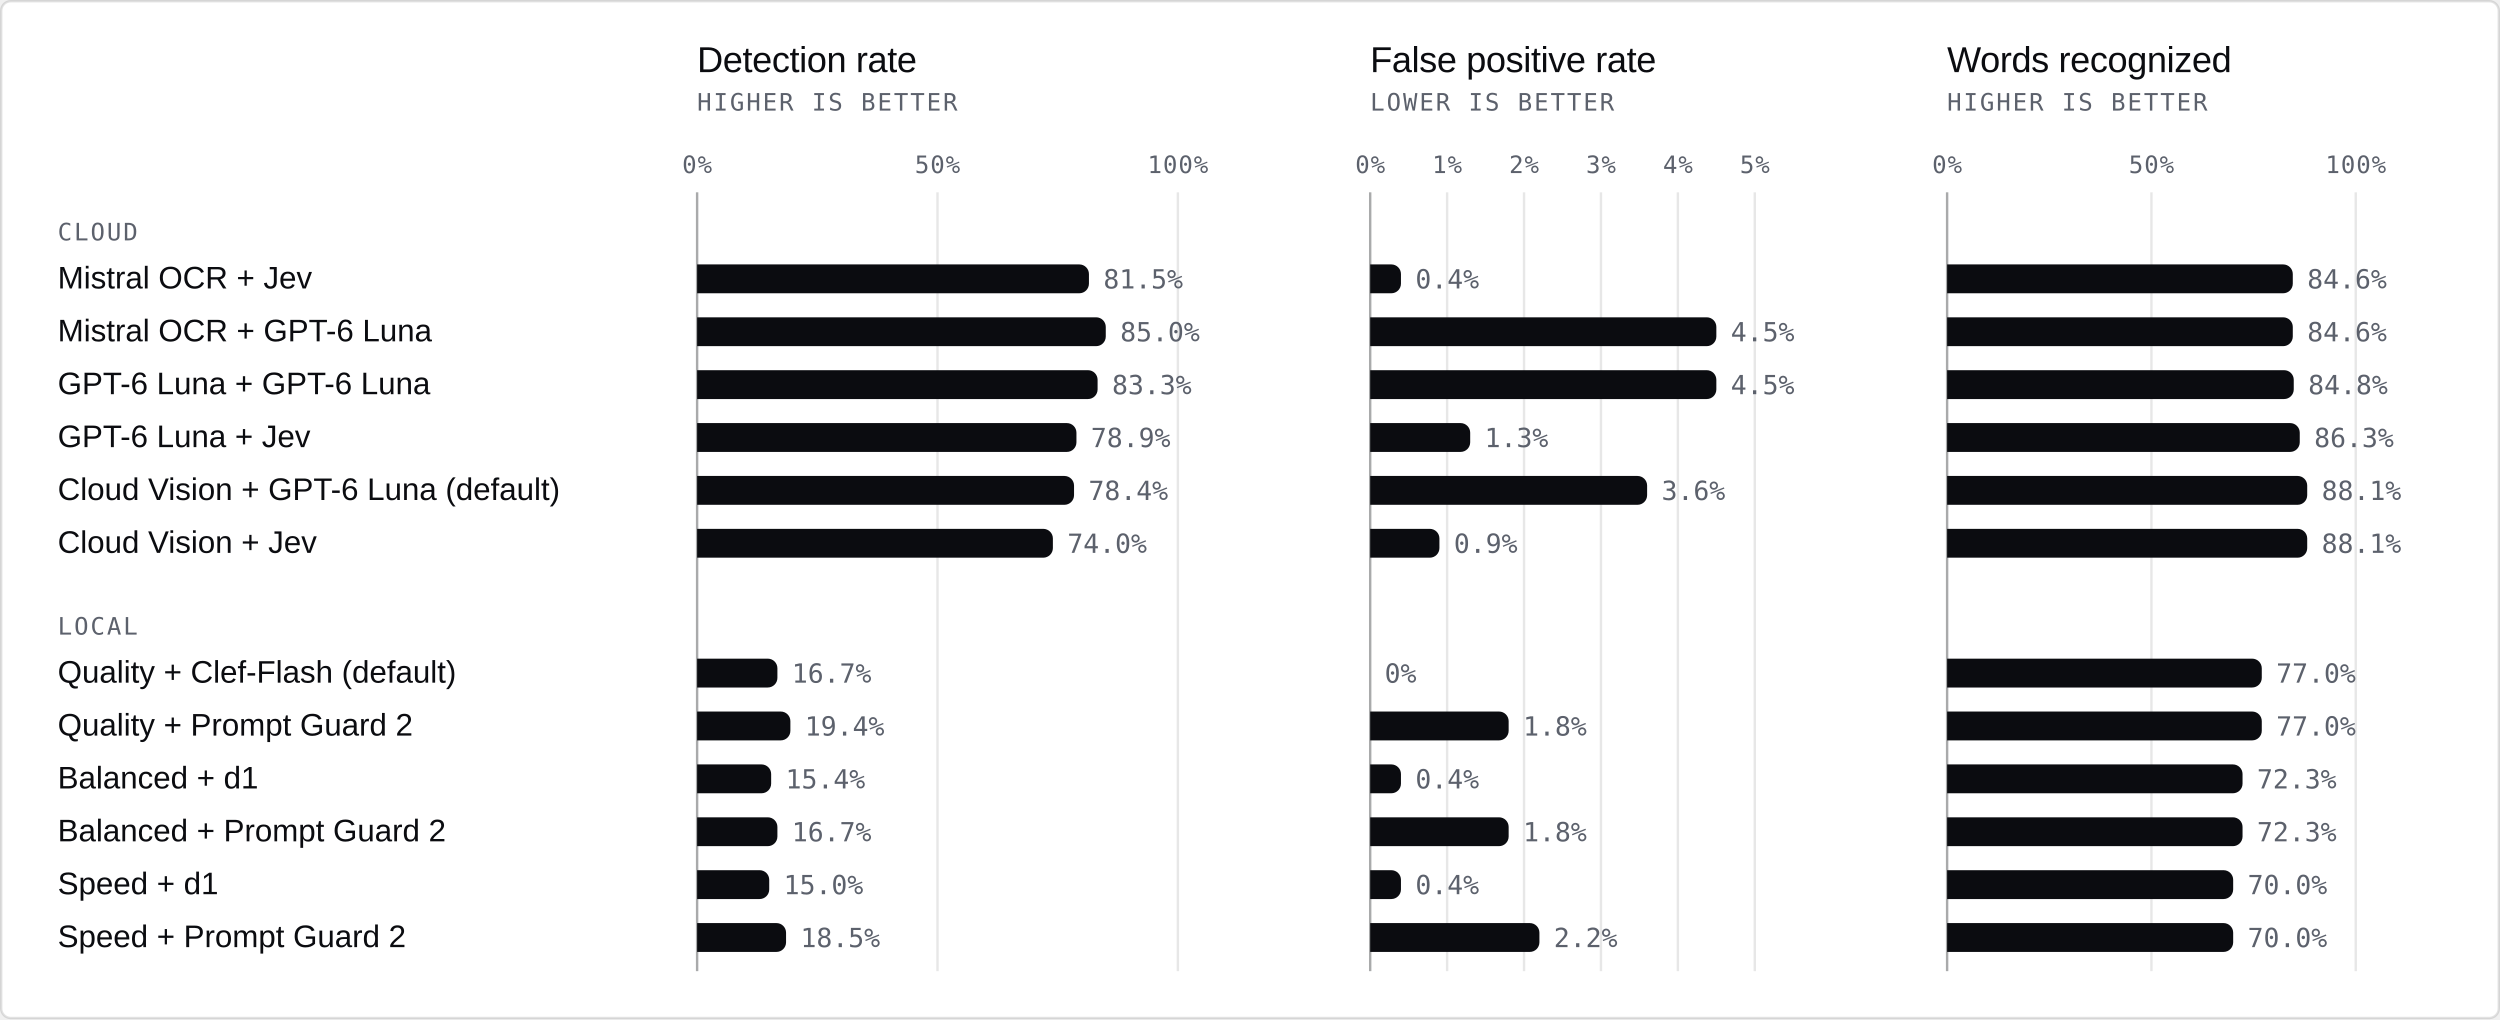
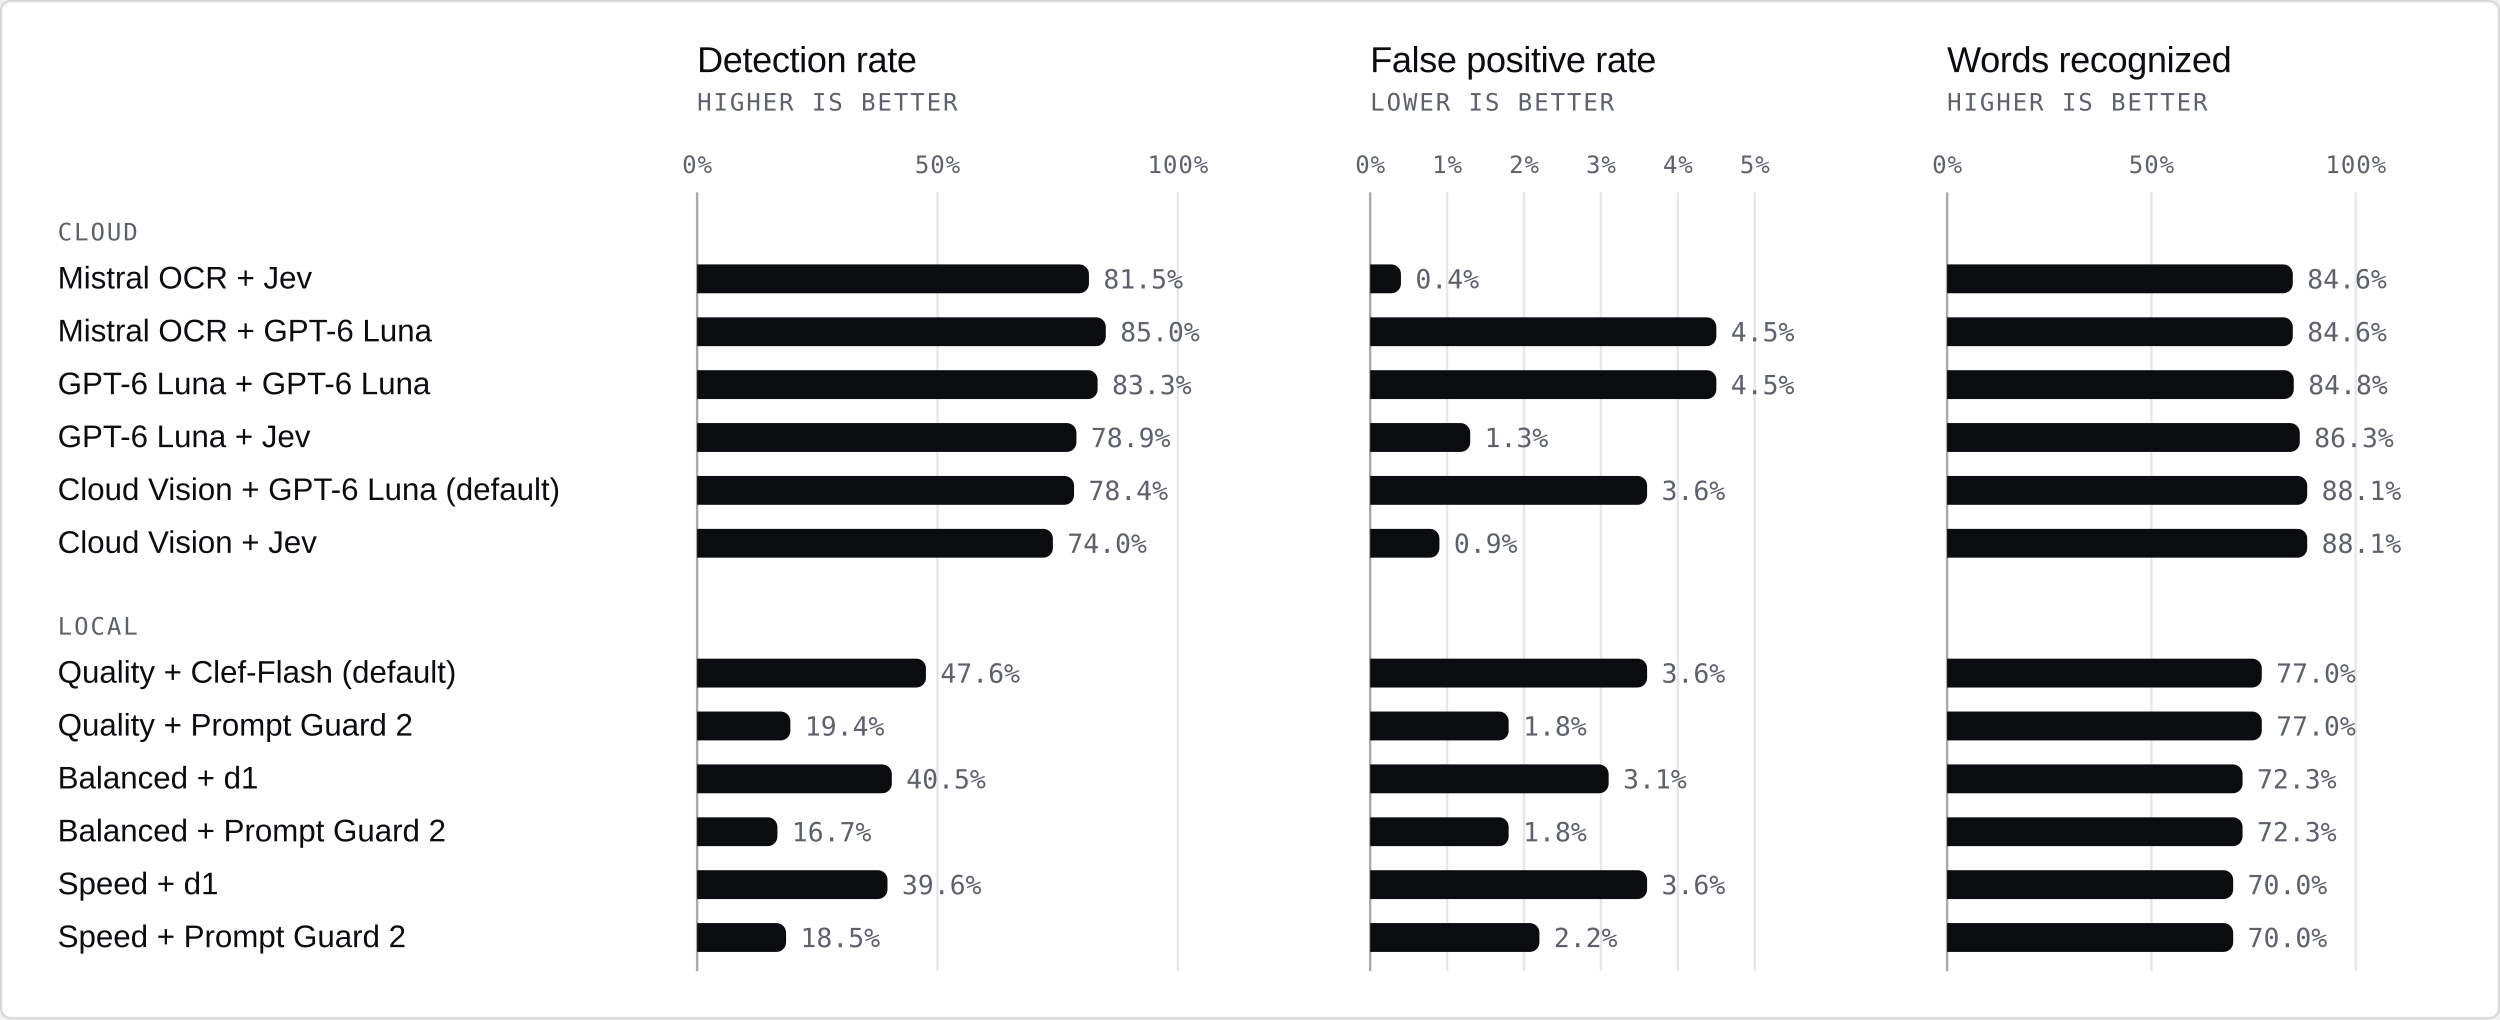
<svg xmlns="http://www.w3.org/2000/svg" viewBox="0 0 1040 424" role="img" aria-labelledby="title desc">
  <defs>
    <style>
      .bg { fill: #FFFFFF; stroke: rgba(11,12,16,.12); }
      .grid { stroke: rgba(11,12,16,.10); stroke-width: 1; }
      .base { stroke: rgba(11,12,16,.35); stroke-width: 1; }
      .bar { fill: #0B0C10; }
      .head { fill: #0B0C10; font: 500 15px "Geist", "Helvetica Neue", Arial, sans-serif; letter-spacing: -0.01em; }
      .label { fill: #0B0C10; font: 400 13px "Geist", "Helvetica Neue", Arial, sans-serif; }
      .value { fill: #5C616C; font: 500 11px "Geist Mono", ui-monospace, Menlo, Consolas, monospace; }
      .tick { fill: #5C616C; font: 500 10px "Geist Mono", ui-monospace, Menlo, Consolas, monospace; letter-spacing: .04em; }
      .group { fill: #5C616C; font: 500 10px "Geist Mono", ui-monospace, Menlo, Consolas, monospace; letter-spacing: .08em; }
      @media (prefers-color-scheme: dark) {
        .bg { fill: #121318; stroke: rgba(242,243,245,.12); }
        .grid { stroke: rgba(242,243,245,.10); }
        .base { stroke: rgba(242,243,245,.35); }
        .bar { fill: #F2F3F5; }
        .head, .label { fill: #F2F3F5; }
        .value, .tick, .group { fill: #A3A8B2; }
      }
    </style>
  </defs>
  <rect class="bg" x="0.5" y="0.5" width="1039" height="423" rx="4" />
  <text class="head" x="290" y="30">Detection rate</text>
  <text class="group" x="290" y="46">HIGHER IS BETTER</text>
  <line class="base" x1="290.0" y1="80" x2="290.0" y2="404" />
  <text class="tick" x="290.0" y="72" text-anchor="middle">0%</text>
  <line class="grid" x1="390.0" y1="80" x2="390.0" y2="404" />
  <text class="tick" x="390.0" y="72" text-anchor="middle">50%</text>
  <line class="grid" x1="490.0" y1="80" x2="490.0" y2="404" />
  <text class="tick" x="490.0" y="72" text-anchor="middle">100%</text>
  <text class="head" x="570" y="30">False positive rate</text>
  <text class="group" x="570" y="46">LOWER IS BETTER</text>
  <line class="base" x1="570.0" y1="80" x2="570.0" y2="404" />
  <text class="tick" x="570.0" y="72" text-anchor="middle">0%</text>
  <line class="grid" x1="602.0" y1="80" x2="602.0" y2="404" />
  <text class="tick" x="602.0" y="72" text-anchor="middle">1%</text>
  <line class="grid" x1="634.0" y1="80" x2="634.0" y2="404" />
  <text class="tick" x="634.0" y="72" text-anchor="middle">2%</text>
  <line class="grid" x1="666.0" y1="80" x2="666.0" y2="404" />
  <text class="tick" x="666.0" y="72" text-anchor="middle">3%</text>
  <line class="grid" x1="698.0" y1="80" x2="698.0" y2="404" />
  <text class="tick" x="698.0" y="72" text-anchor="middle">4%</text>
  <line class="grid" x1="730.0" y1="80" x2="730.0" y2="404" />
  <text class="tick" x="730.0" y="72" text-anchor="middle">5%</text>
  <text class="head" x="810" y="30">Words recognized</text>
  <text class="group" x="810" y="46">HIGHER IS BETTER</text>
  <line class="base" x1="810.0" y1="80" x2="810.0" y2="404" />
  <text class="tick" x="810.0" y="72" text-anchor="middle">0%</text>
  <line class="grid" x1="895.0" y1="80" x2="895.0" y2="404" />
  <text class="tick" x="895.0" y="72" text-anchor="middle">50%</text>
  <line class="grid" x1="980.0" y1="80" x2="980.0" y2="404" />
  <text class="tick" x="980.0" y="72" text-anchor="middle">100%</text>
  <text class="group" x="24" y="100">CLOUD</text>
  <text class="label" x="24" y="120">Mistral OCR + Jev</text>
  <path class="bar" d="M290 110h159.0a4 4 0 0 1 4 4v4a4 4 0 0 1 -4 4h-159.0z" />
  <text class="value" x="459.0" y="120">81.5%</text>
  <path class="bar" d="M570 110h8.8a4 4 0 0 1 4 4v4a4 4 0 0 1 -4 4h-8.8z" />
  <text class="value" x="588.8" y="120">0.4%</text>
  <path class="bar" d="M810 110h139.8a4 4 0 0 1 4 4v4a4 4 0 0 1 -4 4h-139.8z" />
  <text class="value" x="959.8" y="120">84.6%</text>
  <text class="label" x="24" y="142">Mistral OCR + GPT-6 Luna</text>
  <path class="bar" d="M290 132h166.0a4 4 0 0 1 4 4v4a4 4 0 0 1 -4 4h-166.0z" />
  <text class="value" x="466.0" y="142">85.0%</text>
  <path class="bar" d="M570 132h140.0a4 4 0 0 1 4 4v4a4 4 0 0 1 -4 4h-140.0z" />
  <text class="value" x="720.0" y="142">4.5%</text>
  <path class="bar" d="M810 132h139.8a4 4 0 0 1 4 4v4a4 4 0 0 1 -4 4h-139.8z" />
  <text class="value" x="959.8" y="142">84.6%</text>
  <text class="label" x="24" y="164">GPT-6 Luna + GPT-6 Luna</text>
  <path class="bar" d="M290 154h162.6a4 4 0 0 1 4 4v4a4 4 0 0 1 -4 4h-162.6z" />
  <text class="value" x="462.6" y="164">83.3%</text>
  <path class="bar" d="M570 154h140.0a4 4 0 0 1 4 4v4a4 4 0 0 1 -4 4h-140.0z" />
  <text class="value" x="720.0" y="164">4.5%</text>
  <path class="bar" d="M810 154h140.2a4 4 0 0 1 4 4v4a4 4 0 0 1 -4 4h-140.2z" />
  <text class="value" x="960.2" y="164">84.8%</text>
  <text class="label" x="24" y="186">GPT-6 Luna + Jev</text>
  <path class="bar" d="M290 176h153.8a4 4 0 0 1 4 4v4a4 4 0 0 1 -4 4h-153.8z" />
  <text class="value" x="453.8" y="186">78.9%</text>
  <path class="bar" d="M570 176h37.6a4 4 0 0 1 4 4v4a4 4 0 0 1 -4 4h-37.6z" />
  <text class="value" x="617.6" y="186">1.3%</text>
  <path class="bar" d="M810 176h142.7a4 4 0 0 1 4 4v4a4 4 0 0 1 -4 4h-142.7z" />
  <text class="value" x="962.7" y="186">86.3%</text>
  <text class="label" x="24" y="208">Cloud Vision + GPT-6 Luna (default)</text>
  <path class="bar" d="M290 198h152.8a4 4 0 0 1 4 4v4a4 4 0 0 1 -4 4h-152.8z" />
  <text class="value" x="452.8" y="208">78.4%</text>
  <path class="bar" d="M570 198h111.2a4 4 0 0 1 4 4v4a4 4 0 0 1 -4 4h-111.2z" />
  <text class="value" x="691.2" y="208">3.6%</text>
  <path class="bar" d="M810 198h145.8a4 4 0 0 1 4 4v4a4 4 0 0 1 -4 4h-145.8z" />
  <text class="value" x="965.8" y="208">88.1%</text>
  <text class="label" x="24" y="230">Cloud Vision + Jev</text>
  <path class="bar" d="M290 220h144.0a4 4 0 0 1 4 4v4a4 4 0 0 1 -4 4h-144.0z" />
  <text class="value" x="444.0" y="230">74.0%</text>
  <path class="bar" d="M570 220h24.8a4 4 0 0 1 4 4v4a4 4 0 0 1 -4 4h-24.8z" />
  <text class="value" x="604.8" y="230">0.9%</text>
  <path class="bar" d="M810 220h145.8a4 4 0 0 1 4 4v4a4 4 0 0 1 -4 4h-145.8z" />
  <text class="value" x="965.8" y="230">88.1%</text>
  <text class="group" x="24" y="264">LOCAL</text>
  <text class="label" x="24" y="284">Quality + Clef-Flash (default)</text>
-   <path class="bar" d="M290 274h29.4a4 4 0 0 1 4 4v4a4 4 0 0 1 -4 4h-29.4z" />
-   <text class="value" x="329.4" y="284">16.7%</text>
-   <text class="value" x="576.0" y="284">0%</text>
+   <path class="bar" d="M290 274h91.2a4 4 0 0 1 4 4v4a4 4 0 0 1 -4 4h-91.2z" />
+   <text class="value" x="391.2" y="284">47.6%</text>
+   <path class="bar" d="M570 274h111.2a4 4 0 0 1 4 4v4a4 4 0 0 1 -4 4h-111.2z" />
+   <text class="value" x="691.2" y="284">3.6%</text>
  <path class="bar" d="M810 274h126.9a4 4 0 0 1 4 4v4a4 4 0 0 1 -4 4h-126.9z" />
  <text class="value" x="946.9" y="284">77.0%</text>
  <text class="label" x="24" y="306">Quality + Prompt Guard 2</text>
  <path class="bar" d="M290 296h34.8a4 4 0 0 1 4 4v4a4 4 0 0 1 -4 4h-34.8z" />
  <text class="value" x="334.8" y="306">19.4%</text>
  <path class="bar" d="M570 296h53.6a4 4 0 0 1 4 4v4a4 4 0 0 1 -4 4h-53.6z" />
  <text class="value" x="633.6" y="306">1.8%</text>
  <path class="bar" d="M810 296h126.9a4 4 0 0 1 4 4v4a4 4 0 0 1 -4 4h-126.9z" />
  <text class="value" x="946.9" y="306">77.0%</text>
  <text class="label" x="24" y="328">Balanced + d1</text>
-   <path class="bar" d="M290 318h26.8a4 4 0 0 1 4 4v4a4 4 0 0 1 -4 4h-26.8z" />
-   <text class="value" x="326.8" y="328">15.4%</text>
-   <path class="bar" d="M570 318h8.8a4 4 0 0 1 4 4v4a4 4 0 0 1 -4 4h-8.8z" />
-   <text class="value" x="588.8" y="328">0.4%</text>
+   <path class="bar" d="M290 318h77.0a4 4 0 0 1 4 4v4a4 4 0 0 1 -4 4h-77.0z" />
+   <text class="value" x="377.0" y="328">40.5%</text>
+   <path class="bar" d="M570 318h95.2a4 4 0 0 1 4 4v4a4 4 0 0 1 -4 4h-95.2z" />
+   <text class="value" x="675.2" y="328">3.1%</text>
  <path class="bar" d="M810 318h118.9a4 4 0 0 1 4 4v4a4 4 0 0 1 -4 4h-118.9z" />
  <text class="value" x="938.9" y="328">72.3%</text>
  <text class="label" x="24" y="350">Balanced + Prompt Guard 2</text>
  <path class="bar" d="M290 340h29.4a4 4 0 0 1 4 4v4a4 4 0 0 1 -4 4h-29.4z" />
  <text class="value" x="329.4" y="350">16.7%</text>
  <path class="bar" d="M570 340h53.6a4 4 0 0 1 4 4v4a4 4 0 0 1 -4 4h-53.6z" />
  <text class="value" x="633.6" y="350">1.8%</text>
  <path class="bar" d="M810 340h118.9a4 4 0 0 1 4 4v4a4 4 0 0 1 -4 4h-118.9z" />
  <text class="value" x="938.9" y="350">72.3%</text>
  <text class="label" x="24" y="372">Speed + d1</text>
-   <path class="bar" d="M290 362h26.0a4 4 0 0 1 4 4v4a4 4 0 0 1 -4 4h-26.0z" />
-   <text class="value" x="326.0" y="372">15.0%</text>
-   <path class="bar" d="M570 362h8.8a4 4 0 0 1 4 4v4a4 4 0 0 1 -4 4h-8.8z" />
-   <text class="value" x="588.8" y="372">0.4%</text>
+   <path class="bar" d="M290 362h75.2a4 4 0 0 1 4 4v4a4 4 0 0 1 -4 4h-75.2z" />
+   <text class="value" x="375.2" y="372">39.6%</text>
+   <path class="bar" d="M570 362h111.2a4 4 0 0 1 4 4v4a4 4 0 0 1 -4 4h-111.2z" />
+   <text class="value" x="691.2" y="372">3.6%</text>
  <path class="bar" d="M810 362h115.0a4 4 0 0 1 4 4v4a4 4 0 0 1 -4 4h-115.0z" />
  <text class="value" x="935.0" y="372">70.0%</text>
  <text class="label" x="24" y="394">Speed + Prompt Guard 2</text>
  <path class="bar" d="M290 384h33.0a4 4 0 0 1 4 4v4a4 4 0 0 1 -4 4h-33.0z" />
  <text class="value" x="333.0" y="394">18.5%</text>
  <path class="bar" d="M570 384h66.4a4 4 0 0 1 4 4v4a4 4 0 0 1 -4 4h-66.4z" />
  <text class="value" x="646.4" y="394">2.2%</text>
  <path class="bar" d="M810 384h115.0a4 4 0 0 1 4 4v4a4 4 0 0 1 -4 4h-115.0z" />
  <text class="value" x="935.0" y="394">70.0%</text>
</svg>
